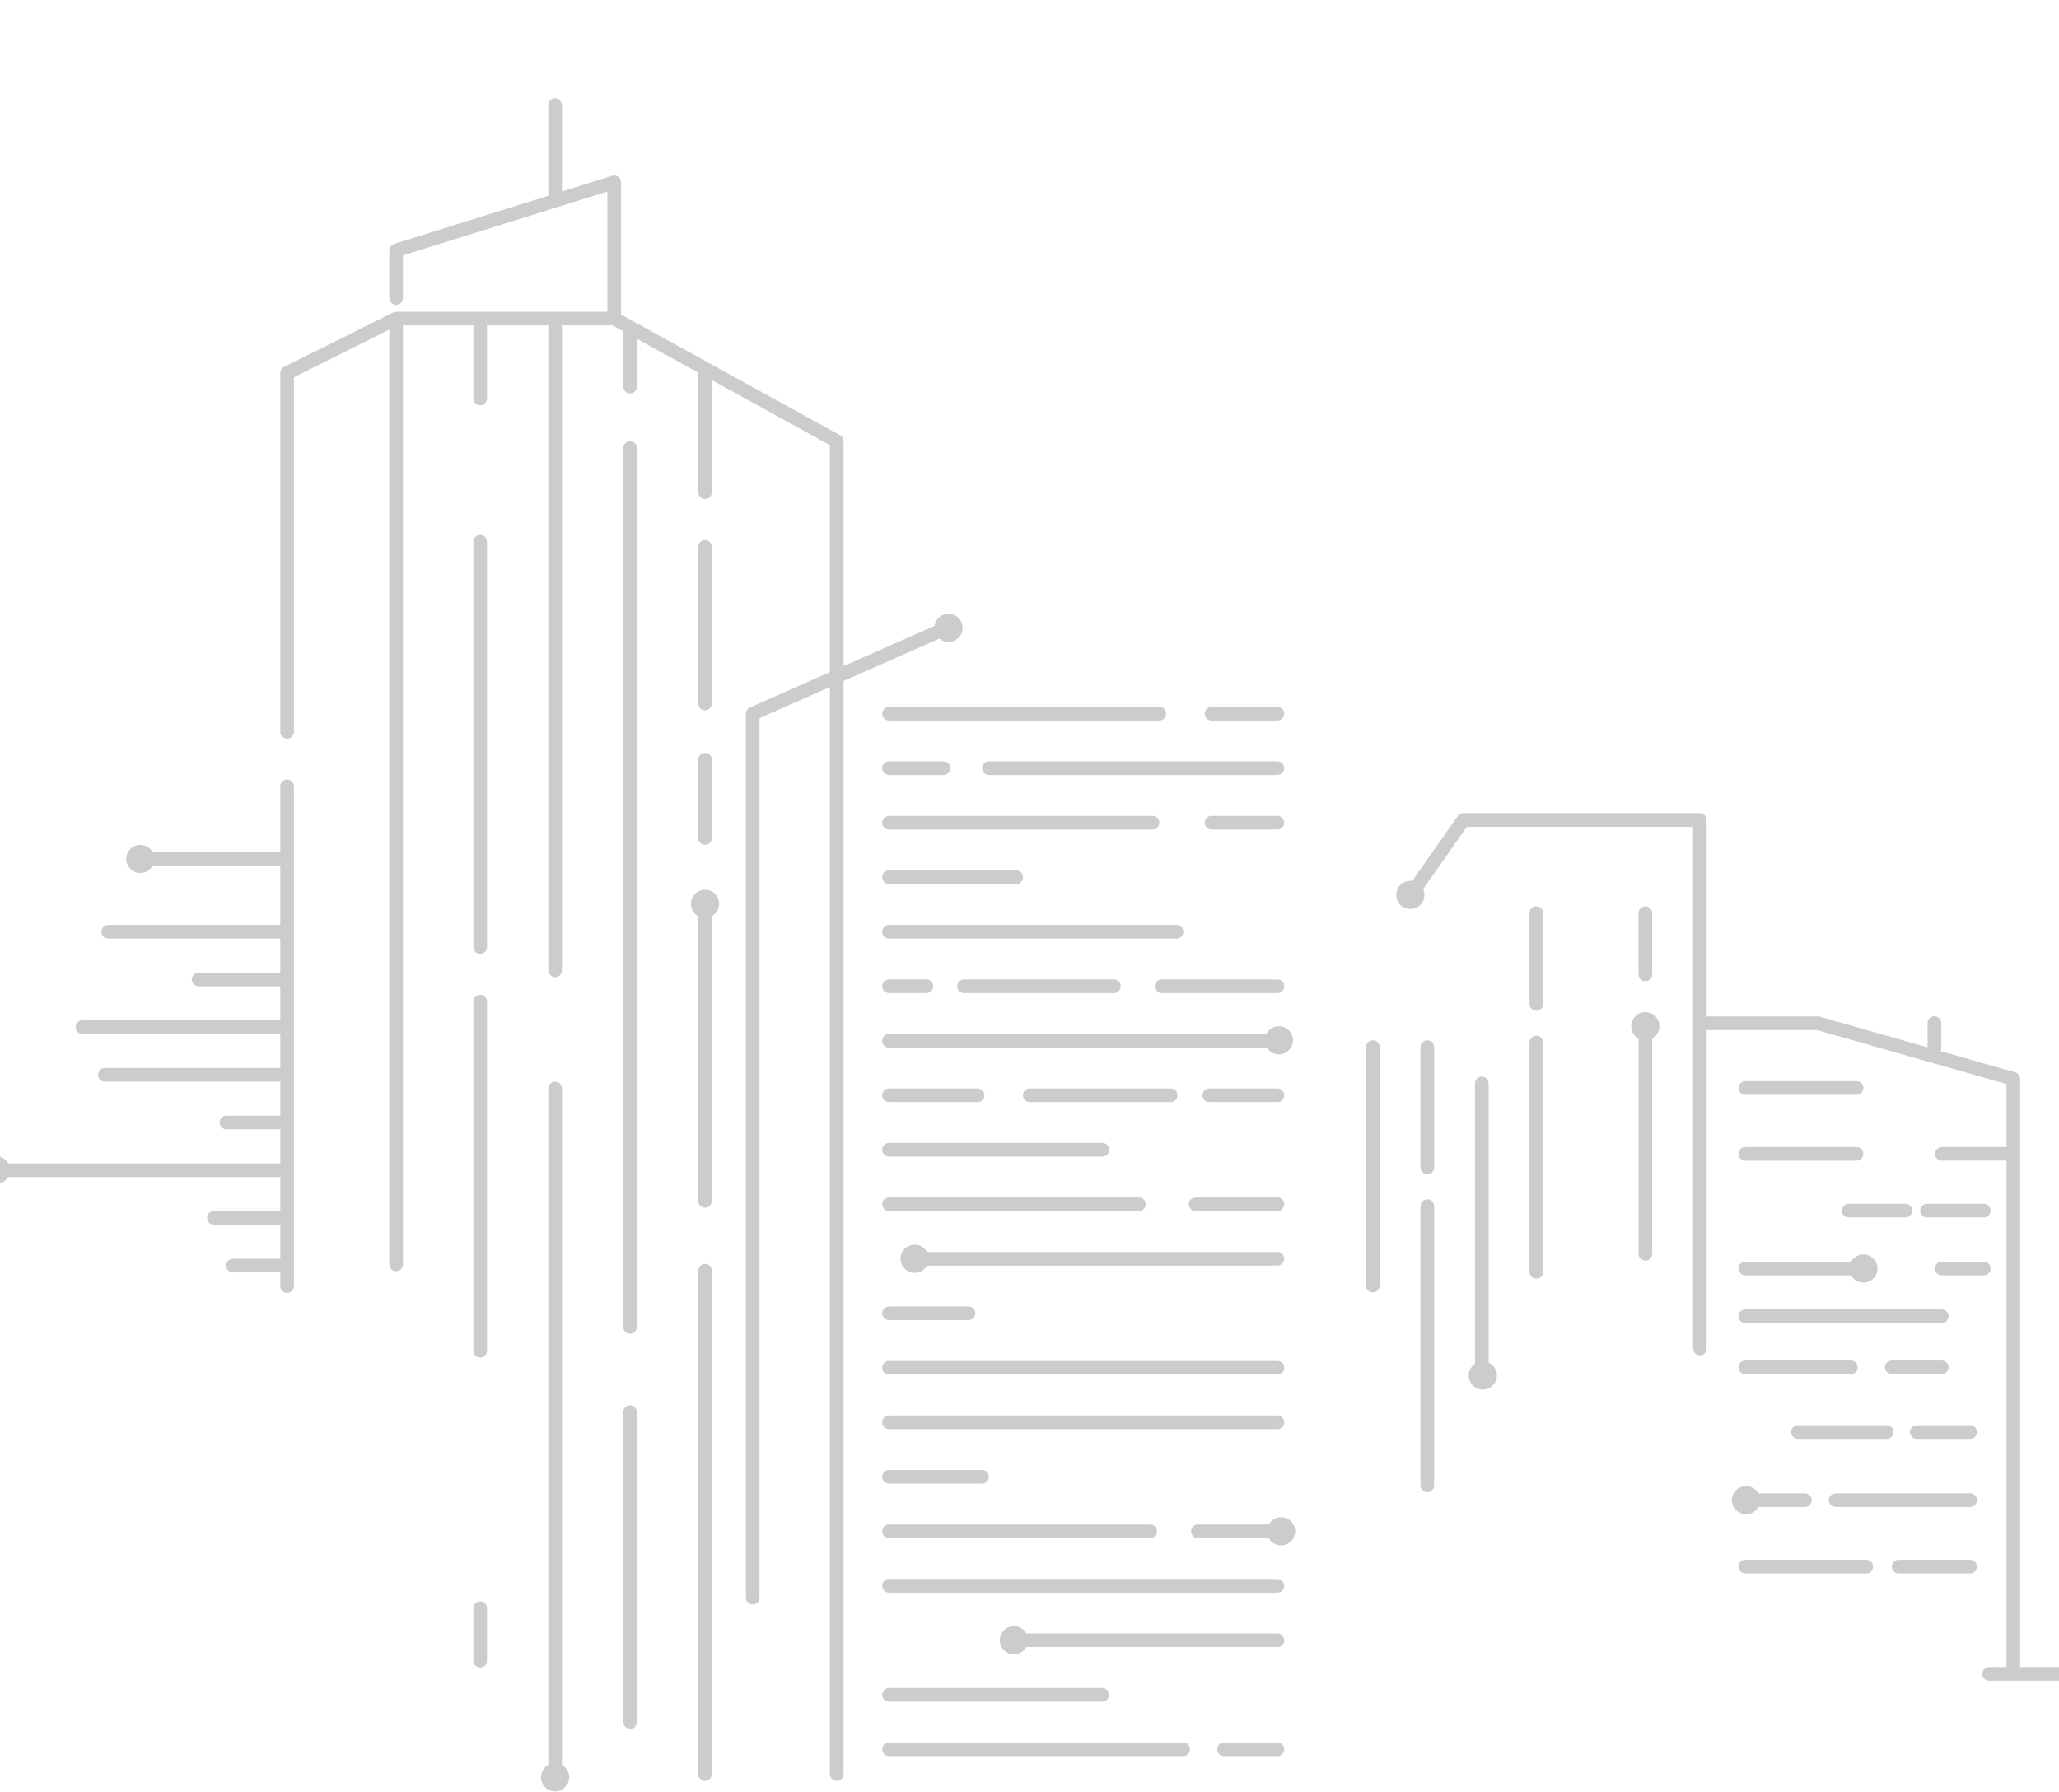
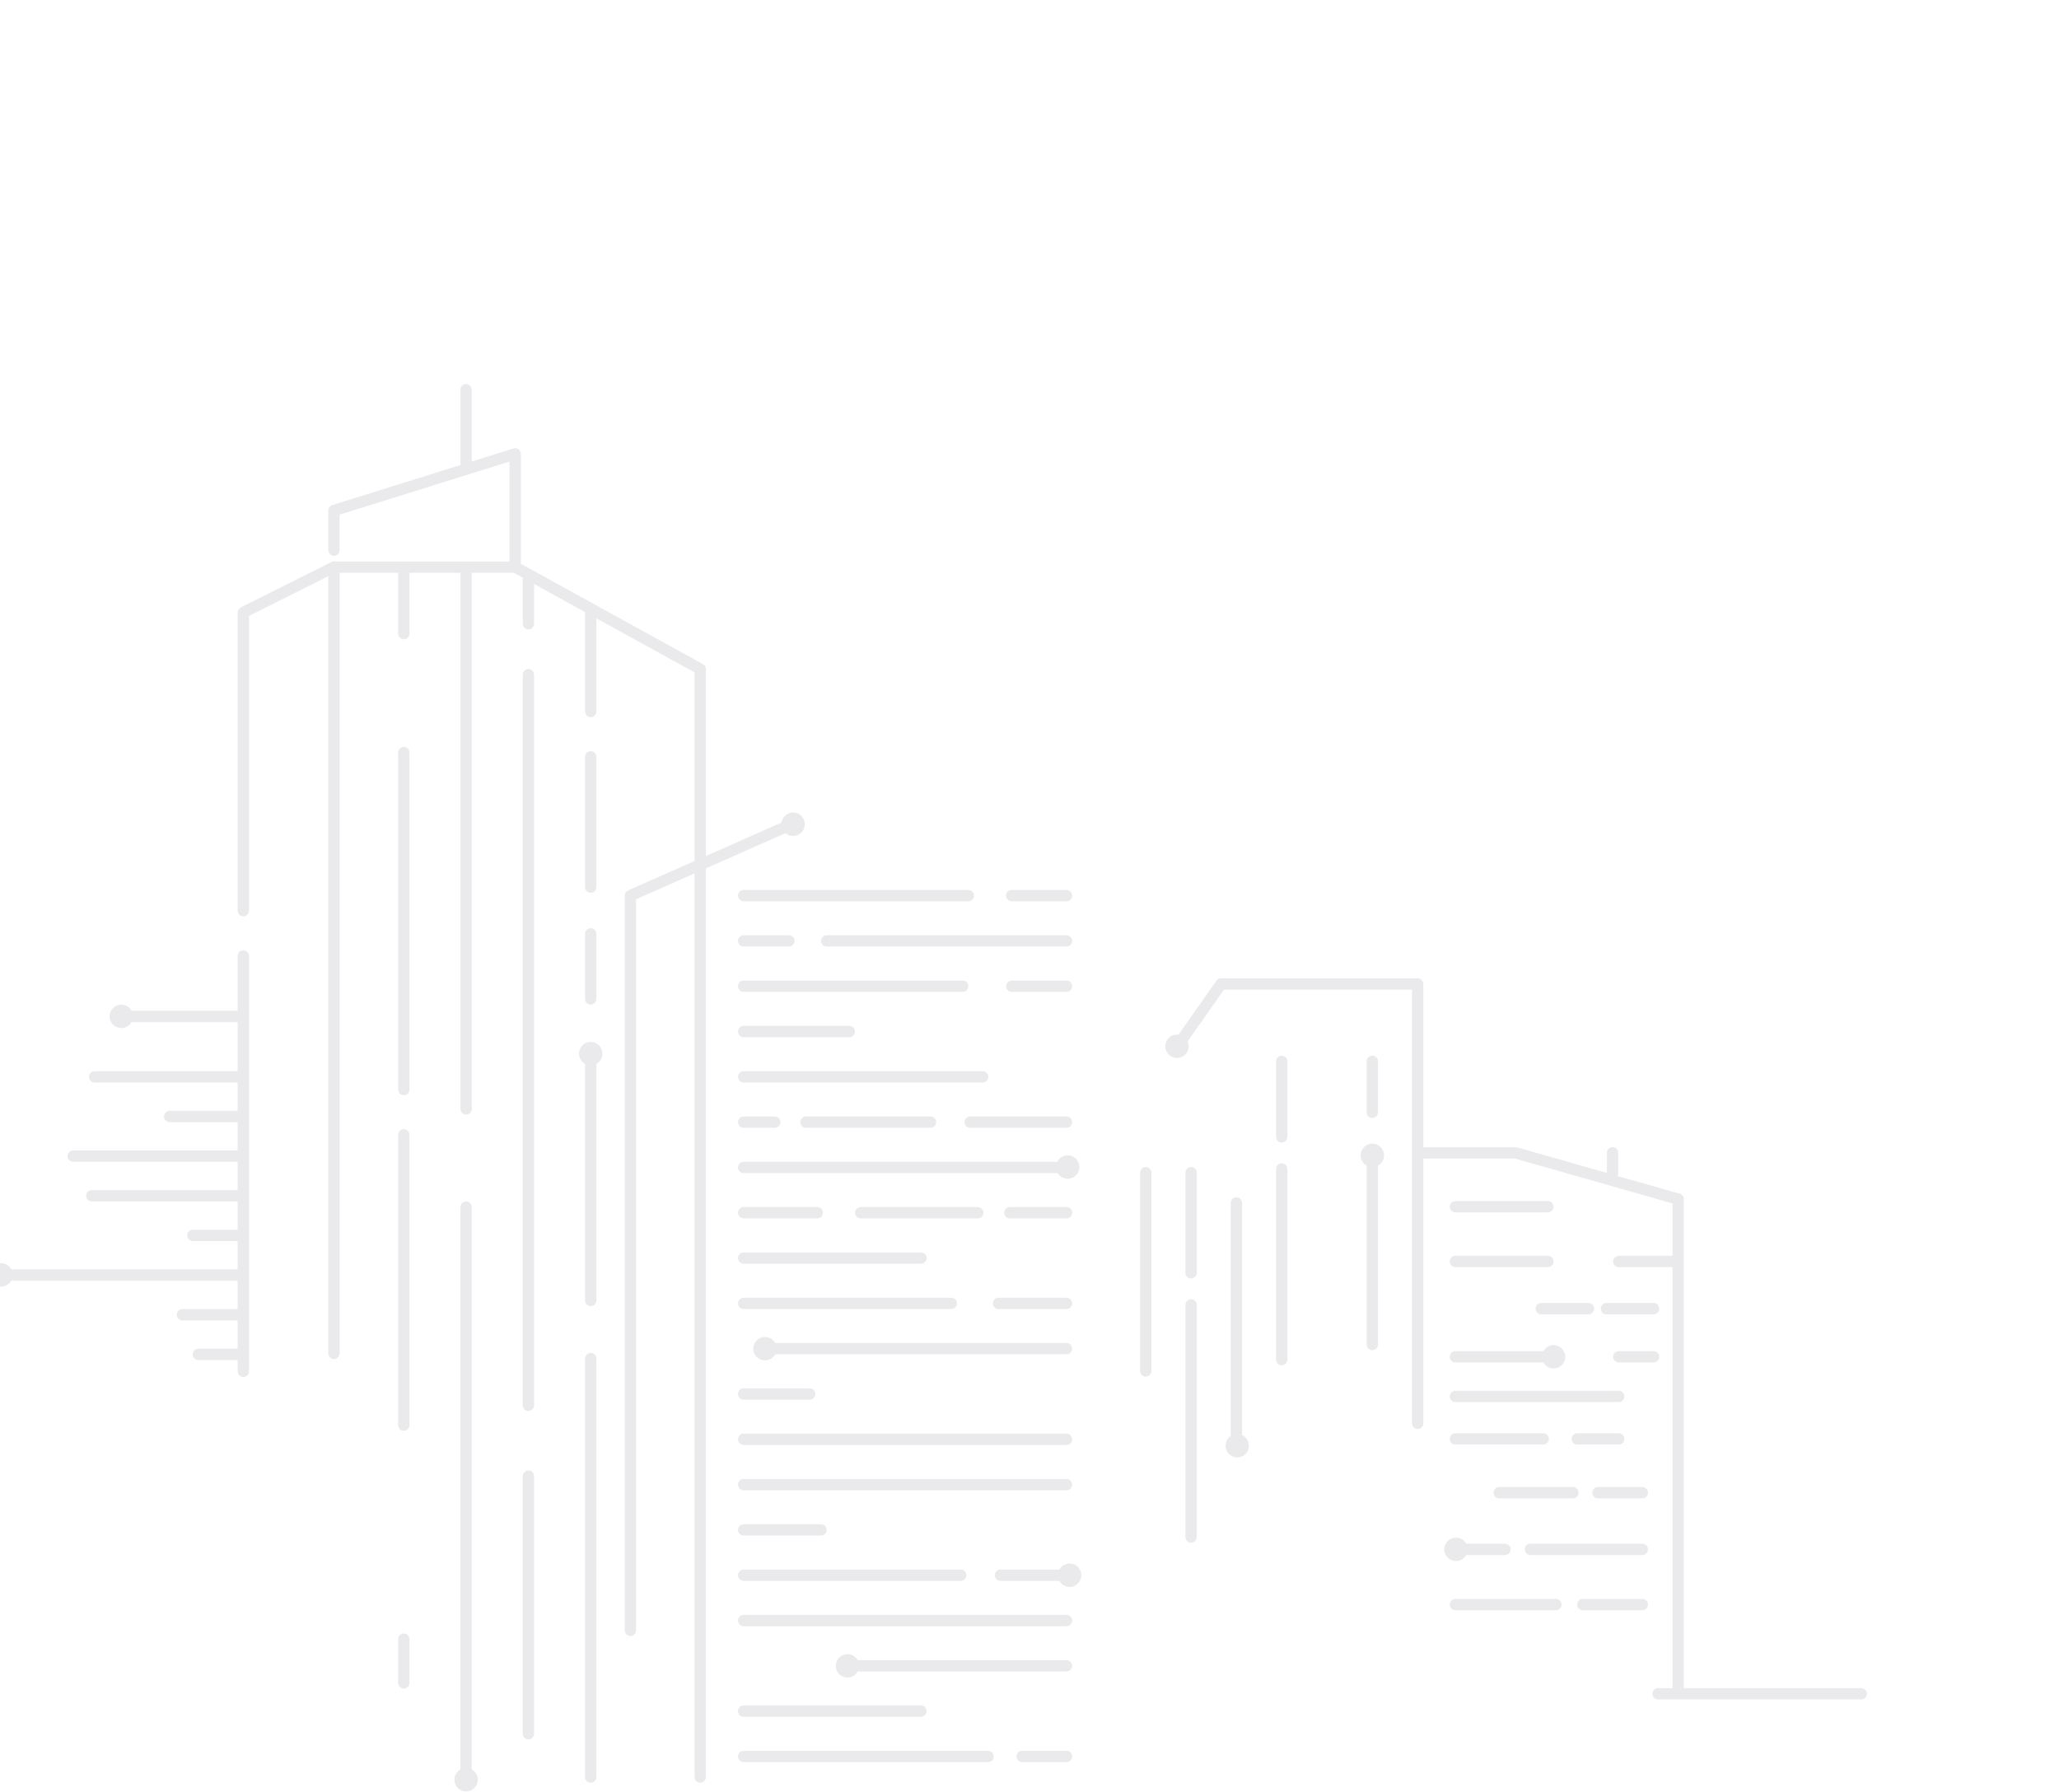
- <svg xmlns="http://www.w3.org/2000/svg" id="a" width="562" height="489" viewBox="0 0 562 489">
+ <svg xmlns="http://www.w3.org/2000/svg" id="a" width="19.826cm" height="17.251cm" viewBox="0 0 562 489">
  <defs>
-     <style>.b{opacity:.2;}</style>
+     <style>.b{opacity:.1;}.c{fill:#2a2c3d;}</style>
  </defs>
  <g class="b">
    <g>
-       <path d="M151.329,295.261c-.968,.097-1.668,.982-1.668,1.955v187.075c0,1.027,.833,1.86,1.86,1.86h.001c1.027,0,1.86-.833,1.86-1.86v-187.18c0-1.091-.938-1.962-2.051-1.85Z" />
-       <path d="M78.558,201.633c.968-.096,1.669-.981,1.669-1.954V102.981s26.038-13.019,26.038-13.019v255.093c0,.973,.701,1.859,1.669,1.954,1.114,.11,2.05-.76,2.05-1.851V88.812h19.218v19.887c0,1.008,.755,1.91,1.761,1.962,1.073,.056,1.958-.797,1.958-1.857v-19.992h16.739v175.96c0,.973,.7,1.859,1.668,1.955,1.114,.111,2.051-.759,2.051-1.85V88.812h13.781l2.957,1.629v15.005c0,1.008,.755,1.91,1.762,1.962,1.073,.055,1.958-.798,1.958-1.857v-13.059l16.738,9.223v32.559c0,1.008,.755,1.91,1.762,1.962,1.073,.055,1.958-.798,1.958-1.857v-30.614l32.238,17.764v61.938l-21.831,9.657c-.674,.296-1.108,.964-1.108,1.7v241.209c0,.973,.701,1.859,1.669,1.955,1.114,.11,2.05-.76,2.05-1.85V196.034l19.219-8.501V484.292c0,1.027,.833,1.86,1.86,1.86h0c1.027,0,1.86-.833,1.86-1.86V185.887l28.929-12.796c.939-.416,1.364-1.514,.948-2.453-.416-.941-1.516-1.366-2.452-.949l-27.425,12.131v-61.391c0-.677-.368-1.302-.963-1.629l-59.792-32.947V49.755c0-.592-.282-1.148-.758-1.498-.476-.35-1.091-.453-1.656-.277l-13.705,4.283V28.781c0-1.008-.755-1.91-1.762-1.962-1.073-.055-1.958,.798-1.958,1.857v24.748l-42.09,13.153c-.777,.243-1.306,.962-1.306,1.775v12.914c0,1.008,.755,1.91,1.762,1.962,1.073,.055,1.958-.798,1.958-1.857v-11.651l55.795-17.436v32.807h-57.655c-.282,0-.541,.072-.781,.184-.016,.007-.035,.004-.051,.012l-29.757,14.879c-.631,.315-1.028,.959-1.028,1.663v97.952c0,1.091,.936,1.96,2.05,1.85Z" />
-       <path d="M192.246,345.014c-.968,.096-1.669,.982-1.669,1.954v137.324c0,1.027,.833,1.86,1.86,1.86h.001c1.027,0,1.86-.833,1.86-1.86v-137.428c0-1.091-.937-1.961-2.05-1.851Z" />
-       <path d="M609.557,455.076h-58.172s0-160.567,0-160.567c0-.83-.55-1.56-1.349-1.789l-20.335-5.793c.089-.217,.142-.454,.142-.704v-6.968c0-.996-.792-1.815-1.788-1.841-.012-0-.025-.001-.037-.001-1.037-.026-1.894,.803-1.894,1.84v6.653l-29.402-8.376c-.168-.047-.338-.071-.51-.071h-30.378v-53.626c0-1.027-.833-1.86-1.86-1.86h-64.561c-.606,0-1.175,.296-1.522,.792l-14.236,20.287c-.56,.798-.492,1.929,.249,2.563,.85,.727,2.11,.547,2.735-.342l13.74-19.581h61.734v142.33c0,.973,.701,1.859,1.669,1.954,1.114,.11,2.05-.76,2.05-1.851v-86.948h30.119l51.714,14.732v17.194h-17.564c-.973,0-1.859,.701-1.955,1.669-.111,1.114,.759,2.05,1.85,2.05h17.669v138.249h-4.75c-1.027,0-1.86,.833-1.86,1.86h0c0,1.027,.833,1.86,1.86,1.86h66.746c1.091,0,1.961-.937,1.85-2.05-.096-.968-.982-1.669-1.955-1.669Z" />
-       <path d="M78.368,352.909c1.028,0,1.86-.832,1.86-1.86V214.66c0-1.028-.832-1.86-1.86-1.86s-1.86,.832-1.86,1.86v17.979H38.692c-1.028,0-1.86,.832-1.86,1.86s.832,1.86,1.86,1.86h37.816v16.119H29.547c-1.028,0-1.86,.832-1.86,1.86s.832,1.86,1.86,1.86h46.961v9.299h-22.318c-1.028,0-1.86,.832-1.86,1.86s.832,1.86,1.86,1.86h22.318v9.299H22.49c-1.028,0-1.86,.832-1.86,1.86s.832,1.86,1.86,1.86h54.018v9.299H28.617c-1.028,0-1.86,.832-1.86,1.86s.832,1.86,1.86,1.86h47.891v9.299h-14.707c-1.028,0-1.86,.832-1.86,1.86s.832,1.86,1.86,1.86h14.707v9.299H1.495c-1.028,0-1.86,.832-1.86,1.86s.832,1.86,1.86,1.86H76.508v9.299h-18.133c-1.028,0-1.86,.832-1.86,1.86s.832,1.86,1.86,1.86h18.133v9.299h-12.921c-1.028,0-1.86,.832-1.86,1.86s.832,1.86,1.86,1.86h12.921v3.72c0,1.028,.832,1.86,1.86,1.86Z" />
-       <path d="M476.373,298.849h30.377c1.028,0,1.86-.832,1.86-1.86s-.832-1.86-1.86-1.86h-30.377c-1.028,0-1.86,.832-1.86,1.86s.832,1.86,1.86,1.86Z" />
-       <path d="M476.373,316.827h30.377c1.028,0,1.86-.832,1.86-1.86s-.832-1.86-1.86-1.86h-30.377c-1.028,0-1.86,.832-1.86,1.86s.832,1.86,1.86,1.86Z" />
-       <path d="M502.721,330.467c0,1.028,.832,1.86,1.86,1.86h15.498c1.028,0,1.86-.832,1.86-1.86s-.832-1.86-1.86-1.86h-15.498c-1.028,0-1.86,.832-1.86,1.86Z" />
-       <path d="M541.467,328.607h-15.498c-1.028,0-1.86,.832-1.86,1.86s.832,1.86,1.86,1.86h15.498c1.028,0,1.86-.832,1.86-1.86s-.832-1.86-1.86-1.86Z" />
-       <path d="M476.373,348.135h30.377c1.028,0,1.86-.832,1.86-1.86s-.832-1.86-1.86-1.86h-30.377c-1.028,0-1.86,.832-1.86,1.86s.832,1.86,1.86,1.86Z" />
-       <path d="M543.327,346.275c0-1.028-.832-1.86-1.86-1.86h-11.47c-1.028,0-1.86,.832-1.86,1.86s.832,1.86,1.86,1.86h11.47c1.028,0,1.86-.832,1.86-1.86Z" />
-       <path d="M476.373,361.154h53.625c1.028,0,1.86-.832,1.86-1.86s-.832-1.86-1.86-1.86h-53.625c-1.028,0-1.86,.832-1.86,1.86s.832,1.86,1.86,1.86Z" />
-       <path d="M531.857,373.243c0-1.028-.832-1.86-1.86-1.86h-13.638c-1.028,0-1.86,.832-1.86,1.86s.832,1.86,1.86,1.86h13.638c1.028,0,1.86-.832,1.86-1.86Z" />
-       <path d="M476.373,375.103h28.828c1.028,0,1.86-.832,1.86-1.86s-.832-1.86-1.86-1.86h-28.828c-1.028,0-1.86,.832-1.86,1.86s.832,1.86,1.86,1.86Z" />
-       <path d="M537.747,389.051h-14.568c-1.028,0-1.86,.832-1.86,1.86s.832,1.86,1.86,1.86h14.568c1.028,0,1.86-.832,1.86-1.86s-.832-1.86-1.86-1.86Z" />
-       <path d="M490.755,392.771h24.209c1.028,0,1.86-.832,1.86-1.86s-.832-1.86-1.86-1.86h-24.209c-1.028,0-1.86,.832-1.86,1.86s.832,1.86,1.86,1.86Z" />
-       <path d="M537.747,407.65h-36.732c-1.028,0-1.86,.832-1.86,1.86s.832,1.86,1.86,1.86h36.732c1.028,0,1.86-.832,1.86-1.86s-.832-1.86-1.86-1.86Z" />
-       <path d="M476.373,411.37h16.274c1.028,0,1.86-.832,1.86-1.86s-.832-1.86-1.86-1.86h-16.274c-1.028,0-1.86,.832-1.86,1.86s.832,1.86,1.86,1.86Z" />
-       <path d="M476.373,429.503h33.012c1.028,0,1.86-.832,1.86-1.86s-.832-1.86-1.86-1.86h-33.012c-1.028,0-1.86,.832-1.86,1.86s.832,1.86,1.86,1.86Z" />
-       <path d="M537.747,425.783h-19.527c-1.028,0-1.86,.832-1.86,1.86s.832,1.86,1.86,1.86h19.527c1.028,0,1.86-.832,1.86-1.86s-.832-1.86-1.86-1.86Z" />
-       <path d="M348.663,475.658h-14.568c-1.028,0-1.86,.832-1.86,1.86s.832,1.86,1.86,1.86h14.568c1.028,0,1.86-.832,1.86-1.86s-.832-1.86-1.86-1.86Z" />
-       <path d="M242.653,475.658c-1.028,0-1.86,.832-1.86,1.86s.832,1.86,1.86,1.86h80.284c1.028,0,1.86-.832,1.86-1.86s-.832-1.86-1.86-1.86h-80.284Z" />
-       <path d="M300.858,460.779h-58.205c-1.028,0-1.86,.832-1.86,1.86s.832,1.86,1.86,1.86h58.205c1.028,0,1.86-.832,1.86-1.86s-.832-1.86-1.86-1.86Z" />
-       <path d="M348.663,445.901h-71.293c-1.028,0-1.86,.832-1.86,1.86s.832,1.86,1.86,1.86h71.293c1.028,0,1.86-.832,1.86-1.86s-.832-1.86-1.86-1.86Z" />
-       <path d="M348.663,431.022h-106.011c-1.028,0-1.86,.832-1.86,1.86s.832,1.86,1.86,1.86h106.011c1.028,0,1.86-.832,1.86-1.86s-.832-1.86-1.86-1.86Z" />
-       <path d="M348.663,416.143h-21.697c-1.028,0-1.86,.832-1.86,1.86s.832,1.86,1.86,1.86h21.697c1.028,0,1.86-.832,1.86-1.86s-.832-1.86-1.86-1.86Z" />
-       <path d="M242.653,419.863h71.295c1.028,0,1.86-.832,1.86-1.86s-.832-1.86-1.86-1.86h-71.295c-1.028,0-1.86,.832-1.86,1.86s.832,1.86,1.86,1.86Z" />
-       <path d="M242.653,404.984h25.418c1.028,0,1.86-.832,1.86-1.86s-.832-1.86-1.86-1.86h-25.418c-1.028,0-1.86,.832-1.86,1.86s.832,1.86,1.86,1.86Z" />
-       <path d="M348.663,386.386h-106.011c-1.028,0-1.86,.832-1.86,1.86s.832,1.86,1.86,1.86h106.011c1.028,0,1.86-.832,1.86-1.86s-.832-1.86-1.86-1.86Z" />
-       <path d="M348.663,371.507h-106.011c-1.028,0-1.86,.832-1.86,1.86s.832,1.86,1.86,1.86h106.011c1.028,0,1.86-.832,1.86-1.86s-.832-1.86-1.86-1.86Z" />
-       <path d="M242.653,360.348h21.699c1.028,0,1.86-.832,1.86-1.86s-.832-1.86-1.86-1.86h-21.699c-1.028,0-1.86,.832-1.86,1.86s.832,1.86,1.86,1.86Z" />
-       <path d="M348.663,341.75h-99.006c-1.028,0-1.86,.832-1.86,1.86s.832,1.86,1.86,1.86h99.006c1.028,0,1.86-.832,1.86-1.86s-.832-1.86-1.86-1.86Z" />
-       <path d="M348.663,326.871h-22.318c-1.028,0-1.86,.832-1.86,1.86s.832,1.86,1.86,1.86h22.318c1.028,0,1.86-.832,1.86-1.86s-.832-1.86-1.86-1.86Z" />
-       <path d="M242.653,330.591h68.195c1.028,0,1.86-.832,1.86-1.86s-.832-1.86-1.86-1.86h-68.195c-1.028,0-1.86,.832-1.86,1.86s.832,1.86,1.86,1.86Z" />
-       <path d="M300.901,311.992h-58.248c-1.028,0-1.86,.832-1.86,1.86s.832,1.86,1.86,1.86h58.248c1.028,0,1.86-.832,1.86-1.86s-.832-1.86-1.86-1.86Z" />
-       <path d="M348.663,297.114h-18.598c-1.028,0-1.86,.832-1.86,1.86s.832,1.86,1.86,1.86h18.598c1.028,0,1.86-.832,1.86-1.86s-.832-1.86-1.86-1.86Z" />
-       <path d="M319.527,300.833c1.028,0,1.86-.832,1.86-1.86s-.832-1.86-1.86-1.86h-38.437c-1.028,0-1.86,.832-1.86,1.86s.832,1.86,1.86,1.86h38.437Z" />
-       <path d="M242.653,300.833h24.178c1.028,0,1.86-.832,1.86-1.86s-.832-1.86-1.86-1.86h-24.178c-1.028,0-1.86,.832-1.86,1.86s.832,1.86,1.86,1.86Z" />
-       <path d="M348.663,282.235h-106.011c-1.028,0-1.86,.832-1.86,1.86s.832,1.86,1.86,1.86h106.011c1.028,0,1.86-.832,1.86-1.86s-.832-1.86-1.86-1.86Z" />
-       <path d="M348.663,267.356h-31.617c-1.028,0-1.86,.832-1.86,1.86s.832,1.86,1.86,1.86h31.617c1.028,0,1.86-.832,1.86-1.86s-.832-1.86-1.86-1.86Z" />
-       <path d="M304.027,271.076c1.028,0,1.86-.832,1.86-1.86s-.832-1.86-1.86-1.86h-40.916c-1.028,0-1.86,.832-1.86,1.86s.832,1.86,1.86,1.86h40.916Z" />
-       <path d="M242.653,271.076h10.229c1.028,0,1.86-.832,1.86-1.86s-.832-1.86-1.86-1.86h-10.229c-1.028,0-1.86,.832-1.86,1.86s.832,1.86,1.86,1.86Z" />
-       <path d="M321.144,252.477h-78.492c-1.028,0-1.86,.832-1.86,1.86s.832,1.86,1.86,1.86h78.492c1.028,0,1.86-.832,1.86-1.86s-.832-1.86-1.86-1.86Z" />
-       <path d="M242.653,241.319h34.718c1.028,0,1.86-.832,1.86-1.86s-.832-1.86-1.86-1.86h-34.718c-1.028,0-1.86,.832-1.86,1.86s.832,1.86,1.86,1.86Z" />
-       <path d="M348.663,222.72h-17.977c-1.028,0-1.86,.832-1.86,1.86s.832,1.86,1.86,1.86h17.977c1.028,0,1.86-.832,1.86-1.86s-.832-1.86-1.86-1.86Z" />
-       <path d="M242.653,226.44h71.914c1.028,0,1.86-.832,1.86-1.86s-.832-1.86-1.86-1.86h-71.914c-1.028,0-1.86,.832-1.86,1.86s.832,1.86,1.86,1.86Z" />
-       <path d="M268.071,209.701c0,1.028,.832,1.86,1.86,1.86h78.733c1.028,0,1.86-.832,1.86-1.86s-.832-1.86-1.86-1.86h-78.733c-1.028,0-1.86,.832-1.86,1.86Z" />
-       <path d="M242.653,211.561h14.879c1.028,0,1.86-.832,1.86-1.86s-.832-1.86-1.86-1.86h-14.879c-1.028,0-1.86,.832-1.86,1.86s.832,1.86,1.86,1.86Z" />
-       <path d="M348.663,196.682c1.028,0,1.86-.832,1.86-1.86s-.832-1.86-1.86-1.86h-17.977c-1.028,0-1.86,.832-1.86,1.86s.832,1.86,1.86,1.86h17.977Z" />
-       <path d="M316.427,192.963h-73.774c-1.028,0-1.86,.832-1.86,1.86s.832,1.86,1.86,1.86h73.774c1.028,0,1.86-.832,1.86-1.86s-.832-1.86-1.86-1.86Z" />
-       <path d="M190.577,327.799c0,1.028,.832,1.86,1.86,1.86s1.86-.832,1.86-1.86v-78.111c0-1.028-.832-1.86-1.86-1.86s-1.86,.832-1.86,1.86v78.111Z" />
-       <path d="M190.577,228.765c0,1.028,.832,1.86,1.86,1.86s1.86-.832,1.86-1.86v-21.388c0-1.028-.832-1.86-1.86-1.86s-1.86,.832-1.86,1.86v21.388Z" />
-       <path d="M192.437,193.891c1.028,0,1.86-.832,1.86-1.86v-42.775c0-1.027-.832-1.86-1.86-1.86s-1.86,.833-1.86,1.86v42.775c0,1.028,.832,1.86,1.86,1.86Z" />
-       <path d="M170.119,470.078c0,1.028,.832,1.86,1.86,1.86s1.86-.832,1.86-1.86v-84.623c0-1.028-.832-1.86-1.86-1.86s-1.86,.832-1.86,1.86v84.623Z" />
-       <path d="M171.979,364.068c1.028,0,1.86-.832,1.86-1.86V122.288c0-1.027-.832-1.86-1.86-1.86s-1.86,.833-1.86,1.86v239.92c0,1.028,.832,1.86,1.86,1.86Z" />
-       <path d="M129.203,438.999v14.341c0,1.028,.832,1.86,1.86,1.86s1.86-.832,1.86-1.86v-14.341c0-1.028-.832-1.86-1.86-1.86s-1.86,.832-1.86,1.86Z" />
-       <path d="M129.203,368.717c0,1.028,.832,1.86,1.86,1.86s1.86-.832,1.86-1.86v-95.317c0-1.028-.832-1.86-1.86-1.86s-1.86,.832-1.86,1.86v95.317Z" />
-       <path d="M131.062,260.382c1.028,0,1.86-.832,1.86-1.86v-110.661c0-1.027-.832-1.86-1.86-1.86s-1.86,.833-1.86,1.86v110.661c0,1.028,.832,1.86,1.86,1.86Z" />
-       <path d="M447.235,342.245c0,1.028,.832,1.86,1.86,1.86s1.86-.832,1.86-1.86v-59.515c0-1.028-.832-1.86-1.86-1.86s-1.86,.832-1.86,1.86v59.515Z" />
-       <path d="M449.094,267.851c1.028,0,1.86-.832,1.86-1.86v-16.738c0-1.028-.832-1.86-1.86-1.86s-1.86,.832-1.86,1.86v16.738c0,1.028,.832,1.86,1.86,1.86Z" />
-       <path d="M417.477,347.205c0,1.028,.832,1.86,1.86,1.86s1.86-.832,1.86-1.86v-62.615c0-1.028-.832-1.86-1.86-1.86s-1.86,.832-1.86,1.86v62.615Z" />
-       <path d="M419.337,275.912c1.028,0,1.86-.832,1.86-1.86v-24.799c0-1.028-.832-1.86-1.86-1.86s-1.86,.832-1.86,1.86v24.799c0,1.028,.832,1.86,1.86,1.86Z" />
-       <path d="M402.599,375.411c0,1.028,.832,1.86,1.86,1.86s1.86-.832,1.86-1.86v-79.664c0-1.028-.832-1.86-1.86-1.86s-1.86,.832-1.86,1.86v79.664Z" />
-       <path d="M387.72,405.479c0,1.028,.832,1.86,1.86,1.86s1.86-.832,1.86-1.86v-76.255c0-1.028-.832-1.86-1.86-1.86s-1.86,.832-1.86,1.86v76.255Z" />
-       <path d="M389.58,320.546c1.028,0,1.86-.832,1.86-1.86v-32.856c0-1.028-.832-1.86-1.86-1.86s-1.86,.832-1.86,1.86v32.856c0,1.028,.832,1.86,1.86,1.86Z" />
-       <path d="M376.561,285.83c0-1.028-.832-1.86-1.86-1.86s-1.86,.832-1.86,1.86v65.094c0,1.028,.832,1.86,1.86,1.86s1.86-.832,1.86-1.86v-65.094Z" />
+       <path class="c" d="M127.063,327.958c-.804,.08-1.387,.817-1.387,1.625v155.503c0,.854,.692,1.546,1.546,1.546h.001c.854,0,1.546-.692,1.546-1.546v-155.59c0-.907-.78-1.631-1.705-1.538h0Z" />
+       <path class="c" d="M66.573,250.131c.805-.08,1.387-.816,1.387-1.624v-80.379l21.644-10.822v212.042c0,.809,.583,1.545,1.388,1.625,.926,.092,1.704-.631,1.704-1.538V156.35h15.975v16.531c0,.838,.627,1.588,1.464,1.631,.891,.046,1.628-.663,1.628-1.544v-16.618h13.914v146.264c0,.808,.582,1.545,1.387,1.625,.926,.092,1.705-.631,1.705-1.538V156.35h11.456l2.458,1.354v12.473c0,.838,.628,1.588,1.464,1.631,.892,.046,1.628-.663,1.628-1.544v-10.855l13.913,7.667v27.064c0,.838,.628,1.588,1.464,1.631,.892,.046,1.628-.663,1.628-1.544v-25.448l26.798,14.766v51.485l-18.147,8.027c-.56,.246-.921,.802-.921,1.413v200.501c0,.809,.583,1.545,1.388,1.625,.926,.092,1.704-.631,1.704-1.538V245.477l15.976-7.067v246.676c0,.854,.692,1.546,1.546,1.546h0c.854,0,1.546-.692,1.546-1.546V237.043l24.047-10.637c.781-.346,1.134-1.258,.788-2.039-.345-.782-1.261-1.135-2.038-.789l-22.797,10.084v-51.031c0-.563-.306-1.083-.8-1.354l-49.701-27.386v-30.006c0-.492-.234-.954-.63-1.245-.395-.291-.907-.377-1.377-.23l-11.392,3.56v-19.519c0-.838-.628-1.588-1.464-1.631-.892-.046-1.627,.663-1.627,1.544v20.572l-34.986,10.933c-.646,.202-1.085,.799-1.085,1.476v10.735c0,.838,.628,1.588,1.464,1.631,.892,.046,1.628-.663,1.628-1.544v-9.685l46.379-14.493v27.27h-47.925c-.234,0-.45,.06-.649,.153-.013,.006-.029,.003-.043,.01l-24.735,12.368c-.524,.262-.855,.797-.855,1.383v81.421c0,.906,.778,1.63,1.704,1.538h0Z" />
+       <path class="c" d="M161.075,369.314c-.805,.08-1.388,.816-1.388,1.625v114.148c0,.854,.692,1.546,1.546,1.546h.001c.854,0,1.546-.692,1.546-1.546v-114.234c0-.907-.778-1.63-1.704-1.538h-0Z" />
+       <path class="c" d="M507.957,460.801h-48.354v-133.469c0-.69-.457-1.297-1.122-1.487l-16.903-4.815c.074-.181,.118-.377,.118-.585v-5.792c0-.828-.659-1.509-1.486-1.53-.01-0-.021-.001-.031-.001-.862-.022-1.574,.667-1.574,1.53v5.53l-24.44-6.962c-.139-.039-.281-.059-.424-.059h-25.252v-44.576c0-.854-.692-1.546-1.546-1.546h-53.665c-.504,0-.977,.246-1.265,.658l-11.833,16.864c-.466,.664-.409,1.603,.207,2.131,.707,.604,1.754,.454,2.273-.284l11.421-16.276h51.316v118.309c0,.809,.583,1.545,1.388,1.625,.926,.092,1.704-.631,1.704-1.538v-72.274h25.036l42.986,12.245v14.293h-14.6c-.809,0-1.545,.583-1.625,1.387-.092,.926,.631,1.704,1.538,1.704h14.687v114.918h-3.949c-.854,0-1.546,.692-1.546,1.546h0c0,.854,.692,1.546,1.546,1.546h55.481c.907,0,1.63-.779,1.538-1.704-.08-.805-.816-1.387-1.625-1.387l-0-0Z" />
+       <path class="c" d="M66.415,375.876c.855,0,1.546-.692,1.546-1.546v-113.371c0-.854-.692-1.546-1.546-1.546s-1.546,.692-1.546,1.546v14.945h-31.434c-.854,0-1.546,.692-1.546,1.546s.692,1.546,1.546,1.546h31.434v13.399H25.834c-.855,0-1.546,.692-1.546,1.546s.691,1.546,1.546,1.546h39.035v7.73h-18.552c-.855,0-1.546,.692-1.546,1.546s.691,1.546,1.546,1.546h18.552v7.73H19.968c-.854,0-1.546,.692-1.546,1.546s.692,1.546,1.546,1.546h44.901v7.73H25.061c-.855,0-1.546,.692-1.546,1.546s.691,1.546,1.546,1.546h39.808v7.73h-12.225c-.854,0-1.546,.692-1.546,1.546s.692,1.546,1.546,1.546h12.225v7.73H2.516c-.854,0-1.546,.692-1.546,1.546s.692,1.546,1.546,1.546h62.353v7.73h-15.073c-.855,0-1.546,.692-1.546,1.546s.691,1.546,1.546,1.546h15.073v7.73h-10.74c-.854,0-1.546,.692-1.546,1.546s.692,1.546,1.546,1.546h10.74v3.092c0,.854,.691,1.546,1.546,1.546v.001Z" />
+       <path class="c" d="M397.25,330.94h25.25c.855,0,1.546-.692,1.546-1.546s-.692-1.546-1.546-1.546h-25.25c-.855,0-1.546,.692-1.546,1.546s.691,1.546,1.546,1.546Z" />
+       <path class="c" d="M397.25,345.884h25.25c.855,0,1.546-.692,1.546-1.546s-.692-1.546-1.546-1.546h-25.25c-.855,0-1.546,.692-1.546,1.546s.691,1.546,1.546,1.546Z" />
+       <path class="c" d="M419.152,357.222c0,.854,.692,1.546,1.546,1.546h12.883c.855,0,1.546-.692,1.546-1.546s-.692-1.546-1.546-1.546h-12.883c-.854,0-1.546,.692-1.546,1.546Z" />
+       <path class="c" d="M451.359,355.676h-12.883c-.854,0-1.546,.692-1.546,1.546s.692,1.546,1.546,1.546h12.883c.855,0,1.546-.692,1.546-1.546s-.692-1.546-1.546-1.546Z" />
+       <path class="c" d="M397.25,371.908h25.25c.855,0,1.546-.692,1.546-1.546s-.692-1.546-1.546-1.546h-25.25c-.855,0-1.546,.692-1.546,1.546s.691,1.546,1.546,1.546Z" />
+       <path class="c" d="M452.905,370.362c0-.854-.692-1.546-1.546-1.546h-9.534c-.855,0-1.546,.692-1.546,1.546s.691,1.546,1.546,1.546h9.534c.855,0,1.546-.692,1.546-1.546Z" />
+       <path class="c" d="M397.25,382.73h44.575c.855,0,1.546-.692,1.546-1.546s-.692-1.546-1.546-1.546h-44.575c-.855,0-1.546,.692-1.546,1.546s.691,1.546,1.546,1.546h0Z" />
+       <path class="c" d="M443.371,392.779c0-.854-.692-1.546-1.546-1.546h-11.336c-.855,0-1.546,.692-1.546,1.546s.691,1.546,1.546,1.546h11.336c.855,0,1.546-.692,1.546-1.546Z" />
+       <path class="c" d="M397.25,394.325h23.962c.855,0,1.546-.692,1.546-1.546s-.692-1.546-1.546-1.546h-23.962c-.855,0-1.546,.692-1.546,1.546s.691,1.546,1.546,1.546h0Z" />
+       <path class="c" d="M448.267,405.919h-12.11c-.854,0-1.546,.692-1.546,1.546s.692,1.546,1.546,1.546h12.11c.855,0,1.546-.692,1.546-1.546s-.692-1.546-1.546-1.546Z" />
+       <path class="c" d="M409.206,409.011h20.123c.855,0,1.546-.692,1.546-1.546s-.692-1.546-1.546-1.546h-20.123c-.855,0-1.546,.692-1.546,1.546s.691,1.546,1.546,1.546Z" />
+       <path class="c" d="M448.267,421.379h-30.533c-.855,0-1.546,.692-1.546,1.546s.691,1.546,1.546,1.546h30.533c.855,0,1.546-.692,1.546-1.546s-.692-1.546-1.546-1.546Z" />
+       <path class="c" d="M397.25,424.471h13.527c.855,0,1.546-.692,1.546-1.546s-.692-1.546-1.546-1.546h-13.527c-.855,0-1.546,.692-1.546,1.546s.691,1.546,1.546,1.546Z" />
+       <path class="c" d="M397.25,439.544h27.441c.855,0,1.546-.692,1.546-1.546s-.692-1.546-1.546-1.546h-27.441c-.855,0-1.546,.692-1.546,1.546s.691,1.546,1.546,1.546h0Z" />
+       <path class="c" d="M448.267,436.452h-16.231c-.854,0-1.546,.692-1.546,1.546s.692,1.546,1.546,1.546h16.231c.855,0,1.546-.692,1.546-1.546s-.692-1.546-1.546-1.546Z" />
+       <path class="c" d="M291.094,477.91h-12.11c-.855,0-1.546,.692-1.546,1.546s.691,1.546,1.546,1.546h12.11c.855,0,1.546-.692,1.546-1.546s-.692-1.546-1.546-1.546h0Z" />
+       <path class="c" d="M202.974,477.91c-.855,0-1.546,.692-1.546,1.546s.691,1.546,1.546,1.546h66.734c.855,0,1.546-.692,1.546-1.546s-.692-1.546-1.546-1.546h-66.734Z" />
+       <path class="c" d="M251.356,465.542h-48.382c-.855,0-1.546,.692-1.546,1.546s.691,1.546,1.546,1.546h48.382c.855,0,1.546-.692,1.546-1.546s-.692-1.546-1.546-1.546Z" />
+       <path class="c" d="M291.094,453.174h-59.261c-.855,0-1.546,.692-1.546,1.546s.691,1.546,1.546,1.546h59.261c.855,0,1.546-.692,1.546-1.546s-.692-1.546-1.546-1.546Z" />
+       <path class="c" d="M291.094,440.807h-88.12c-.855,0-1.546,.692-1.546,1.546s.691,1.546,1.546,1.546h88.12c.855,0,1.546-.692,1.546-1.546s-.692-1.546-1.546-1.546Z" />
+       <path class="c" d="M291.094,428.439h-18.035c-.854,0-1.546,.692-1.546,1.546s.692,1.546,1.546,1.546h18.035c.855,0,1.546-.692,1.546-1.546s-.692-1.546-1.546-1.546Z" />
+       <path class="c" d="M202.974,431.531h59.263c.855,0,1.546-.692,1.546-1.546s-.691-1.546-1.546-1.546h-59.263c-.855,0-1.546,.692-1.546,1.546s.691,1.546,1.546,1.546h0Z" />
+       <path class="c" d="M202.974,419.163h21.129c.855,0,1.546-.692,1.546-1.546s-.692-1.546-1.546-1.546h-21.129c-.855,0-1.546,.692-1.546,1.546s.691,1.546,1.546,1.546h0Z" />
+       <path class="c" d="M291.094,403.704h-88.12c-.855,0-1.546,.692-1.546,1.546s.691,1.546,1.546,1.546h88.12c.855,0,1.546-.692,1.546-1.546s-.692-1.546-1.546-1.546Z" />
+       <path class="c" d="M291.094,391.336h-88.12c-.855,0-1.546,.692-1.546,1.546s.691,1.546,1.546,1.546h88.12c.855,0,1.546-.692,1.546-1.546s-.692-1.546-1.546-1.546Z" />
+       <path class="c" d="M202.974,382.06h18.037c.855,0,1.546-.692,1.546-1.546s-.692-1.546-1.546-1.546h-18.037c-.855,0-1.546,.692-1.546,1.546s.691,1.546,1.546,1.546h0Z" />
+       <path class="c" d="M291.094,366.601h-82.297c-.855,0-1.546,.692-1.546,1.546s.691,1.546,1.546,1.546h82.297c.855,0,1.546-.692,1.546-1.546s-.692-1.546-1.546-1.546Z" />
+       <path class="c" d="M291.094,354.233h-18.552c-.855,0-1.546,.692-1.546,1.546s.691,1.546,1.546,1.546h18.552c.855,0,1.546-.692,1.546-1.546s-.692-1.546-1.546-1.546Z" />
+       <path class="c" d="M202.974,357.325h56.686c.855,0,1.546-.692,1.546-1.546s-.692-1.546-1.546-1.546h-56.686c-.855,0-1.546,.692-1.546,1.546s.691,1.546,1.546,1.546h0Z" />
+       <path class="c" d="M251.392,341.865h-48.418c-.855,0-1.546,.692-1.546,1.546s.691,1.546,1.546,1.546h48.418c.855,0,1.546-.692,1.546-1.546s-.692-1.546-1.546-1.546Z" />
+       <path class="c" d="M291.094,329.498h-15.46c-.855,0-1.546,.692-1.546,1.546s.691,1.546,1.546,1.546h15.46c.855,0,1.546-.692,1.546-1.546s-.692-1.546-1.546-1.546Z" />
+       <path class="c" d="M266.875,332.589c.855,0,1.546-.692,1.546-1.546s-.691-1.546-1.546-1.546h-31.95c-.855,0-1.546,.692-1.546,1.546s.691,1.546,1.546,1.546h31.95Z" />
+       <path class="c" d="M202.974,332.589h20.098c.855,0,1.546-.692,1.546-1.546s-.692-1.546-1.546-1.546h-20.098c-.855,0-1.546,.692-1.546,1.546s.691,1.546,1.546,1.546Z" />
+       <path class="c" d="M291.094,317.13h-88.12c-.855,0-1.546,.692-1.546,1.546s.691,1.546,1.546,1.546h88.12c.855,0,1.546-.692,1.546-1.546s-.692-1.546-1.546-1.546Z" />
+       <path class="c" d="M291.094,304.762h-26.281c-.855,0-1.546,.692-1.546,1.546s.691,1.546,1.546,1.546h26.281c.855,0,1.546-.692,1.546-1.546s-.692-1.546-1.546-1.546Z" />
+       <path class="c" d="M253.991,307.854c.855,0,1.546-.692,1.546-1.546s-.692-1.546-1.546-1.546h-34.011c-.855,0-1.546,.692-1.546,1.546s.691,1.546,1.546,1.546h34.011Z" />
+       <path class="c" d="M202.974,307.854h8.503c.855,0,1.546-.692,1.546-1.546s-.692-1.546-1.546-1.546h-8.503c-.855,0-1.546,.692-1.546,1.546s.691,1.546,1.546,1.546Z" />
+       <path class="c" d="M268.219,292.394h-65.245c-.855,0-1.546,.692-1.546,1.546s.691,1.546,1.546,1.546h65.245c.855,0,1.546-.692,1.546-1.546s-.692-1.546-1.546-1.546h0Z" />
+       <path class="c" d="M202.974,283.119h28.858c.855,0,1.546-.692,1.546-1.546s-.692-1.546-1.546-1.546h-28.858c-.855,0-1.546,.692-1.546,1.546s.691,1.546,1.546,1.546Z" />
+       <path class="c" d="M291.094,267.659h-14.943c-.854,0-1.546,.692-1.546,1.546s.692,1.546,1.546,1.546h14.943c.855,0,1.546-.692,1.546-1.546s-.692-1.546-1.546-1.546Z" />
+       <path class="c" d="M202.974,270.751h59.778c.855,0,1.546-.692,1.546-1.546s-.692-1.546-1.546-1.546h-59.778c-.855,0-1.546,.692-1.546,1.546s.691,1.546,1.546,1.546h0Z" />
+       <path class="c" d="M224.103,256.837c0,.854,.691,1.546,1.546,1.546h65.445c.855,0,1.546-.692,1.546-1.546s-.692-1.546-1.546-1.546h-65.445c-.855,0-1.546,.692-1.546,1.546h0Z" />
+       <path class="c" d="M202.974,258.383h12.368c.855,0,1.546-.692,1.546-1.546s-.692-1.546-1.546-1.546h-12.368c-.855,0-1.546,.692-1.546,1.546s.691,1.546,1.546,1.546h0Z" />
+       <path class="c" d="M291.094,246.016c.855,0,1.546-.692,1.546-1.546s-.692-1.546-1.546-1.546h-14.943c-.854,0-1.546,.692-1.546,1.546s.692,1.546,1.546,1.546h14.943Z" />
+       <path class="c" d="M264.298,242.924h-61.324c-.855,0-1.546,.692-1.546,1.546s.691,1.546,1.546,1.546h61.324c.855,0,1.546-.692,1.546-1.546s-.692-1.546-1.546-1.546Z" />
+       <path class="c" d="M159.687,355.004c0,.855,.691,1.546,1.546,1.546s1.546-.691,1.546-1.546v-64.929c0-.854-.692-1.546-1.546-1.546s-1.546,.692-1.546,1.546v64.929Z" />
+       <path class="c" d="M159.687,272.683c0,.854,.691,1.546,1.546,1.546s1.546-.692,1.546-1.546v-17.779c0-.854-.692-1.546-1.546-1.546s-1.546,.692-1.546,1.546v17.779h0Z" />
+       <path class="c" d="M161.233,243.695c.855,0,1.546-.691,1.546-1.546v-35.556c0-.854-.692-1.546-1.546-1.546s-1.546,.692-1.546,1.546v35.556c0,.855,.691,1.546,1.546,1.546Z" />
+       <path class="c" d="M142.682,473.272c0,.854,.691,1.546,1.546,1.546s1.546-.692,1.546-1.546v-70.341c0-.854-.692-1.546-1.546-1.546s-1.546,.692-1.546,1.546v70.341Z" />
+       <path class="c" d="M144.228,385.152c.855,0,1.546-.692,1.546-1.546V184.177c0-.854-.692-1.546-1.546-1.546s-1.546,.692-1.546,1.546v199.429c0,.854,.691,1.546,1.546,1.546h0Z" />
+       <path class="c" d="M108.671,447.437v11.921c0,.854,.691,1.546,1.546,1.546s1.546-.692,1.546-1.546v-11.921c0-.855-.692-1.546-1.546-1.546s-1.546,.691-1.546,1.546Z" />
+       <path class="c" d="M108.671,389.017c0,.854,.691,1.546,1.546,1.546s1.546-.692,1.546-1.546v-79.23c0-.854-.692-1.546-1.546-1.546s-1.546,.692-1.546,1.546v79.23Z" />
+       <path class="c" d="M110.217,298.965c.855,0,1.546-.692,1.546-1.546v-91.985c0-.854-.692-1.546-1.546-1.546s-1.546,.692-1.546,1.546v91.985c0,.854,.691,1.546,1.546,1.546Z" />
+       <path class="c" d="M373.03,367.012c0,.854,.691,1.546,1.546,1.546s1.546-.692,1.546-1.546v-49.471c0-.854-.692-1.546-1.546-1.546s-1.546,.692-1.546,1.546v49.471Z" />
+       <path class="c" d="M374.576,305.174c.855,0,1.546-.692,1.546-1.546v-13.914c0-.854-.692-1.546-1.546-1.546s-1.546,.692-1.546,1.546v13.914c0,.854,.691,1.546,1.546,1.546Z" />
+       <path class="c" d="M348.294,371.135c0,.854,.691,1.546,1.546,1.546s1.546-.692,1.546-1.546v-52.048c0-.854-.692-1.546-1.546-1.546s-1.546,.692-1.546,1.546v52.048Z" />
+       <path class="c" d="M349.84,311.874c.855,0,1.546-.692,1.546-1.546v-20.614c0-.854-.692-1.546-1.546-1.546s-1.546,.692-1.546,1.546v20.614c0,.854,.691,1.546,1.546,1.546Z" />
+       <path class="c" d="M335.927,394.581c0,.854,.691,1.546,1.546,1.546s1.546-.692,1.546-1.546v-66.22c0-.854-.692-1.546-1.546-1.546s-1.546,.692-1.546,1.546v66.22h0Z" />
+       <path class="c" d="M323.559,419.575c0,.854,.691,1.546,1.546,1.546s1.546-.692,1.546-1.546v-63.386c0-.854-.692-1.546-1.546-1.546s-1.546,.692-1.546,1.546v63.386h0Z" />
+       <path class="c" d="M325.105,348.976c.855,0,1.546-.692,1.546-1.546v-27.311c0-.854-.692-1.546-1.546-1.546s-1.546,.692-1.546,1.546v27.311c0,.854,.691,1.546,1.546,1.546Z" />
+       <path class="c" d="M314.283,320.119c0-.854-.692-1.546-1.546-1.546s-1.546,.692-1.546,1.546v54.109c0,.854,.691,1.546,1.546,1.546s1.546-.692,1.546-1.546v-54.109Z" />
    </g>
-     <circle cx="-1.155" cy="319.399" r="3.845" />
-     <circle cx="38.303" cy="234.474" r="3.845" />
-     <circle cx="151.521" cy="485.155" r="3.845" />
-     <circle cx="192.437" cy="246.721" r="3.845" />
-     <circle cx="258.891" cy="171.388" r="3.845" />
-     <circle cx="349.069" cy="283.971" r="3.845" />
-     <circle cx="384.95" cy="244.295" r="3.845" />
-     <circle cx="404.733" cy="375.471" r="3.845" />
-     <circle cx="349.689" cy="418.003" r="3.845" />
-     <circle cx="276.75" cy="447.76" r="3.845" />
-     <circle cx="476.556" cy="409.51" r="3.845" />
-     <circle cx="508.609" cy="346.275" r="3.845" />
-     <circle cx="449.094" cy="280.126" r="3.845" />
-     <circle cx="249.657" cy="343.61" r="3.845" />
+     <circle class="c" cx=".313" cy="348.022" r="3.196" transform="translate(-347.708 347.2801) rotate(-89.8264)" />
+     <circle class="c" cx="33.112" cy="277.429" r="3.196" />
+     <circle class="c" cx="127.222" cy="485.804" r="3.196" />
+     <circle class="c" cx="161.233" cy="287.609" r="3.196" />
+     <circle class="c" cx="216.472" cy="224.99" r="3.196" transform="translate(-40.2879 402.6276) rotate(-80.7825)" />
+     <circle class="c" cx="291.431" cy="318.573" r="3.196" />
+     <circle class="c" cx="321.257" cy="285.593" r="3.196" />
+     <circle class="c" cx="337.701" cy="394.631" r="3.196" />
+     <circle class="c" cx="291.946" cy="429.985" r="3.196" />
+     <circle class="c" cx="231.317" cy="454.72" r="3.196" />
+     <circle class="c" cx="397.403" cy="422.925" r="3.196" />
+     <circle class="c" cx="424.046" cy="370.362" r="3.196" />
+     <circle class="c" cx="374.576" cy="315.377" r="3.196" />
+     <circle class="c" cx="208.797" cy="368.147" r="3.196" />
  </g>
</svg>
